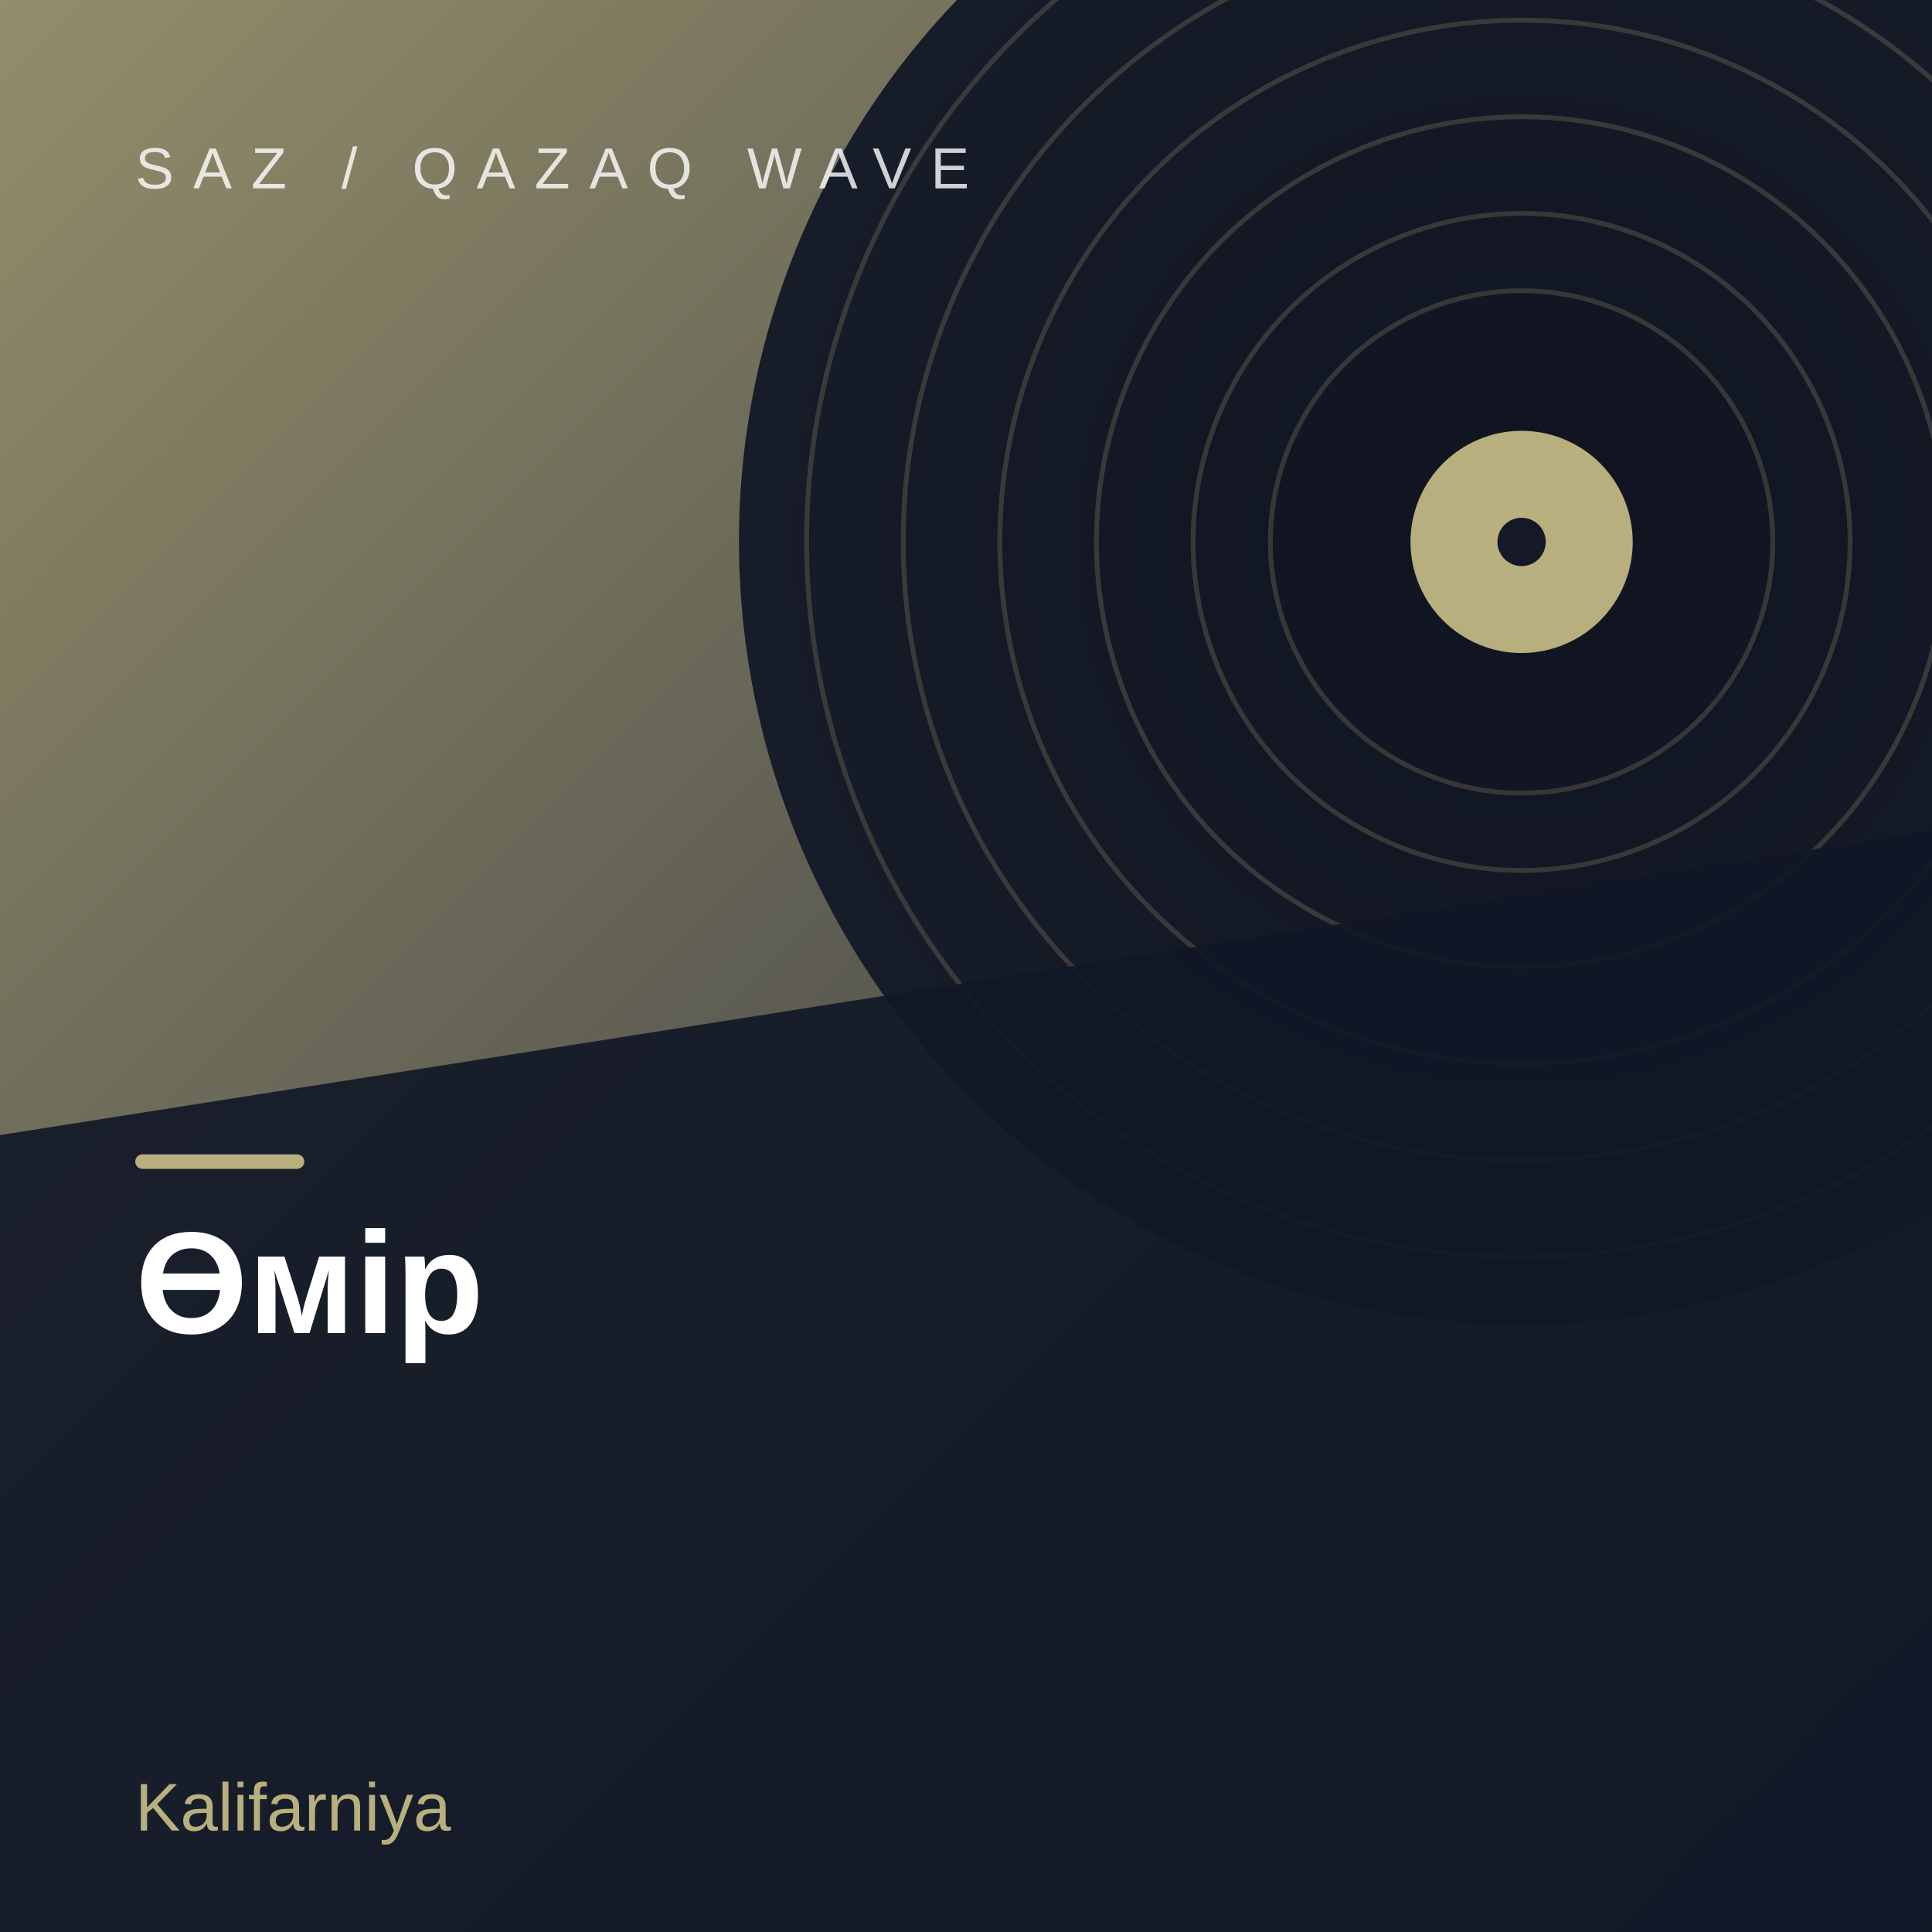
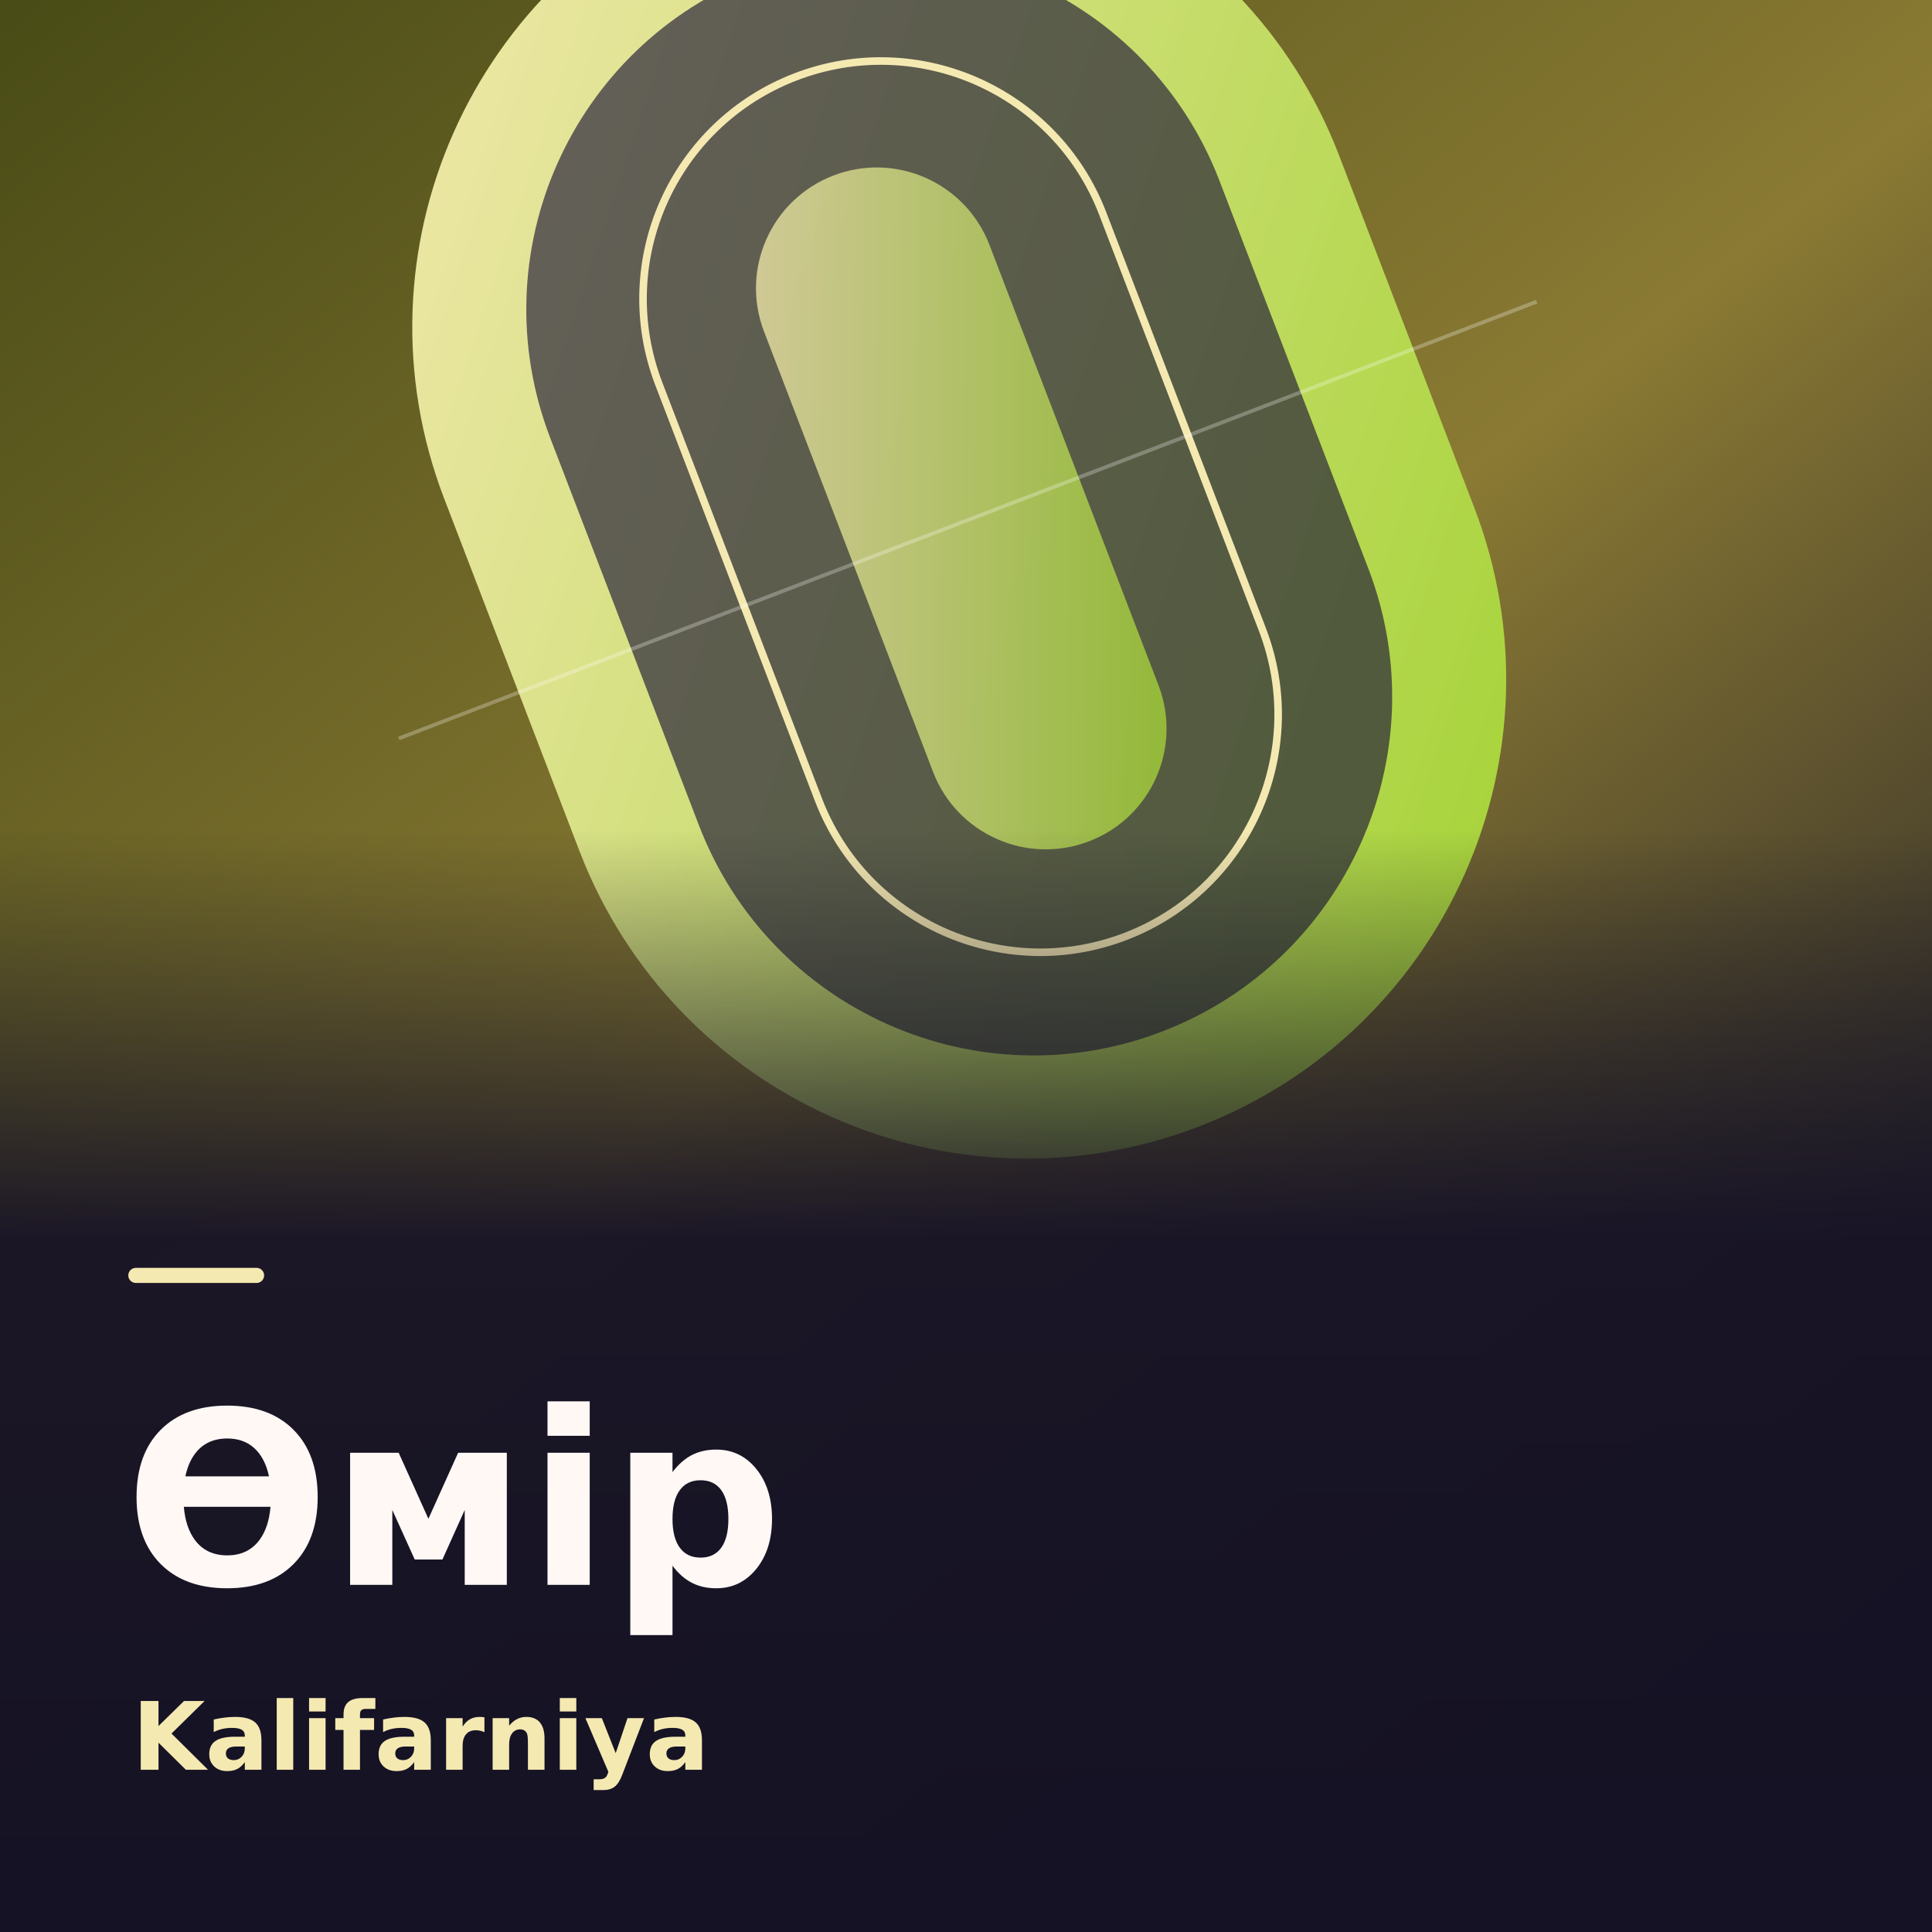
- <svg xmlns="http://www.w3.org/2000/svg" viewBox="0 0 400 400" role="img">
+ <svg xmlns="http://www.w3.org/2000/svg" width="512" height="512" viewBox="0 0 512 512" role="img">
  <defs>
-     <linearGradient id="g" x2="1" y2="1">
-       <stop stop-color="#b7af7d" />
-       <stop offset="1" stop-color="#25283e" />
+     <linearGradient id="base" x2=".8" y2="1">
+       <stop stop-color="hsl(63 55% 19%)" />
+       <stop offset=".52" stop-color="hsl(49 46% 37%)" />
+       <stop offset="1" stop-color="#161427" />
    </linearGradient>
-     <radialGradient id="v">
-       <stop stop-color="#b7af7d" />
-       <stop offset=".14" stop-color="#111522" />
-       <stop offset=".99" stop-color="#171c29" />
-     </radialGradient>
+     <linearGradient id="light" x2=".86" y2="1">
+       <stop stop-color="hsl(49 78% 83%)" />
+       <stop offset="1" stop-color="hsl(78 64% 52%)" />
+     </linearGradient>
+     <linearGradient id="ink" x2="0" y2="1">
+       <stop offset=".43" stop-color="#121224" stop-opacity="0" />
+       <stop offset=".64" stop-color="#171326" stop-opacity=".96" />
+       <stop offset="1" stop-color="#141224" />
+     </linearGradient>
  </defs>
-   <rect width="400" height="400" fill="#121726" />
-   <path d="M0 0H400V400H0Z" fill="url(#g)" opacity=".78" />
-   <g transform="rotate(25 280 140)">
-     <circle cx="300" cy="100" r="162" fill="url(#v)" />
-     <g fill="none" stroke="#b7af7d" opacity=".22">
-       <circle cx="300" cy="100" r="52" />
-       <circle cx="300" cy="100" r="68" />
-       <circle cx="300" cy="100" r="88" />
-       <circle cx="300" cy="100" r="108" />
-       <circle cx="300" cy="100" r="128" />
-       <circle cx="300" cy="100" r="148" />
-     </g>
-     <circle cx="300" cy="100" r="23" fill="#b7af7d" />
-     <circle cx="300" cy="100" r="5" fill="#141827" />
+   <rect width="512" height="512" fill="url(#base)" />
+   <g transform="rotate(-21 256 138)">
+     <rect x="129" y="-44" width="254" height="354" rx="127" fill="url(#light)" />
+     <rect x="161" y="-17" width="190" height="300" rx="95" fill="#201a36" fill-opacity=".66" />
+     <rect x="193" y="12" width="126" height="244" rx="63" fill="none" stroke="hsl(49 78% 83%)" stroke-width="2" />
+     <rect x="224" y="40" width="64" height="189" rx="32" fill="url(#light)" opacity=".78" />
+     <path d="M95 138h323" stroke="#fff" opacity=".27" />
  </g>
-   <path d="M0 235L400 172V400H0Z" fill="#101625" opacity=".9" />
-   <text x="28" y="39" fill="#fff" opacity=".8" font-family="Arial,sans-serif" font-size="12" letter-spacing="4">SAZ / QAZAQ WAVE</text>
-   <rect x="28" y="239" width="35" height="3" rx="1.5" fill="#b7af7d" />
-   <g fill="#fff" font-family="Segoe UI,Arial,sans-serif" font-weight="700" font-size="30">
-     <text x="28" y="276">Өмір</text>
+   <rect width="512" height="512" fill="url(#ink)" />
+   <rect x="34" y="336" width="36" height="4" rx="2" fill="hsl(49 78% 83%)" />
+   <g fill="#fff8f5" font-family="Segoe UI, DejaVu Sans, Arial, sans-serif" font-size="64" font-weight="700">
+     <text x="33" y="420">Өмір</text>
  </g>
-   <text x="28" y="379" fill="#b7af7d" font-family="Segoe UI,Arial,sans-serif" font-size="14">Kalifarniya</text>
+   <text x="35" y="469" fill="hsl(49 78% 83%)" font-family="Segoe UI, DejaVu Sans, Arial, sans-serif" font-size="25" font-weight="600">Kalifarniya</text>
</svg>
